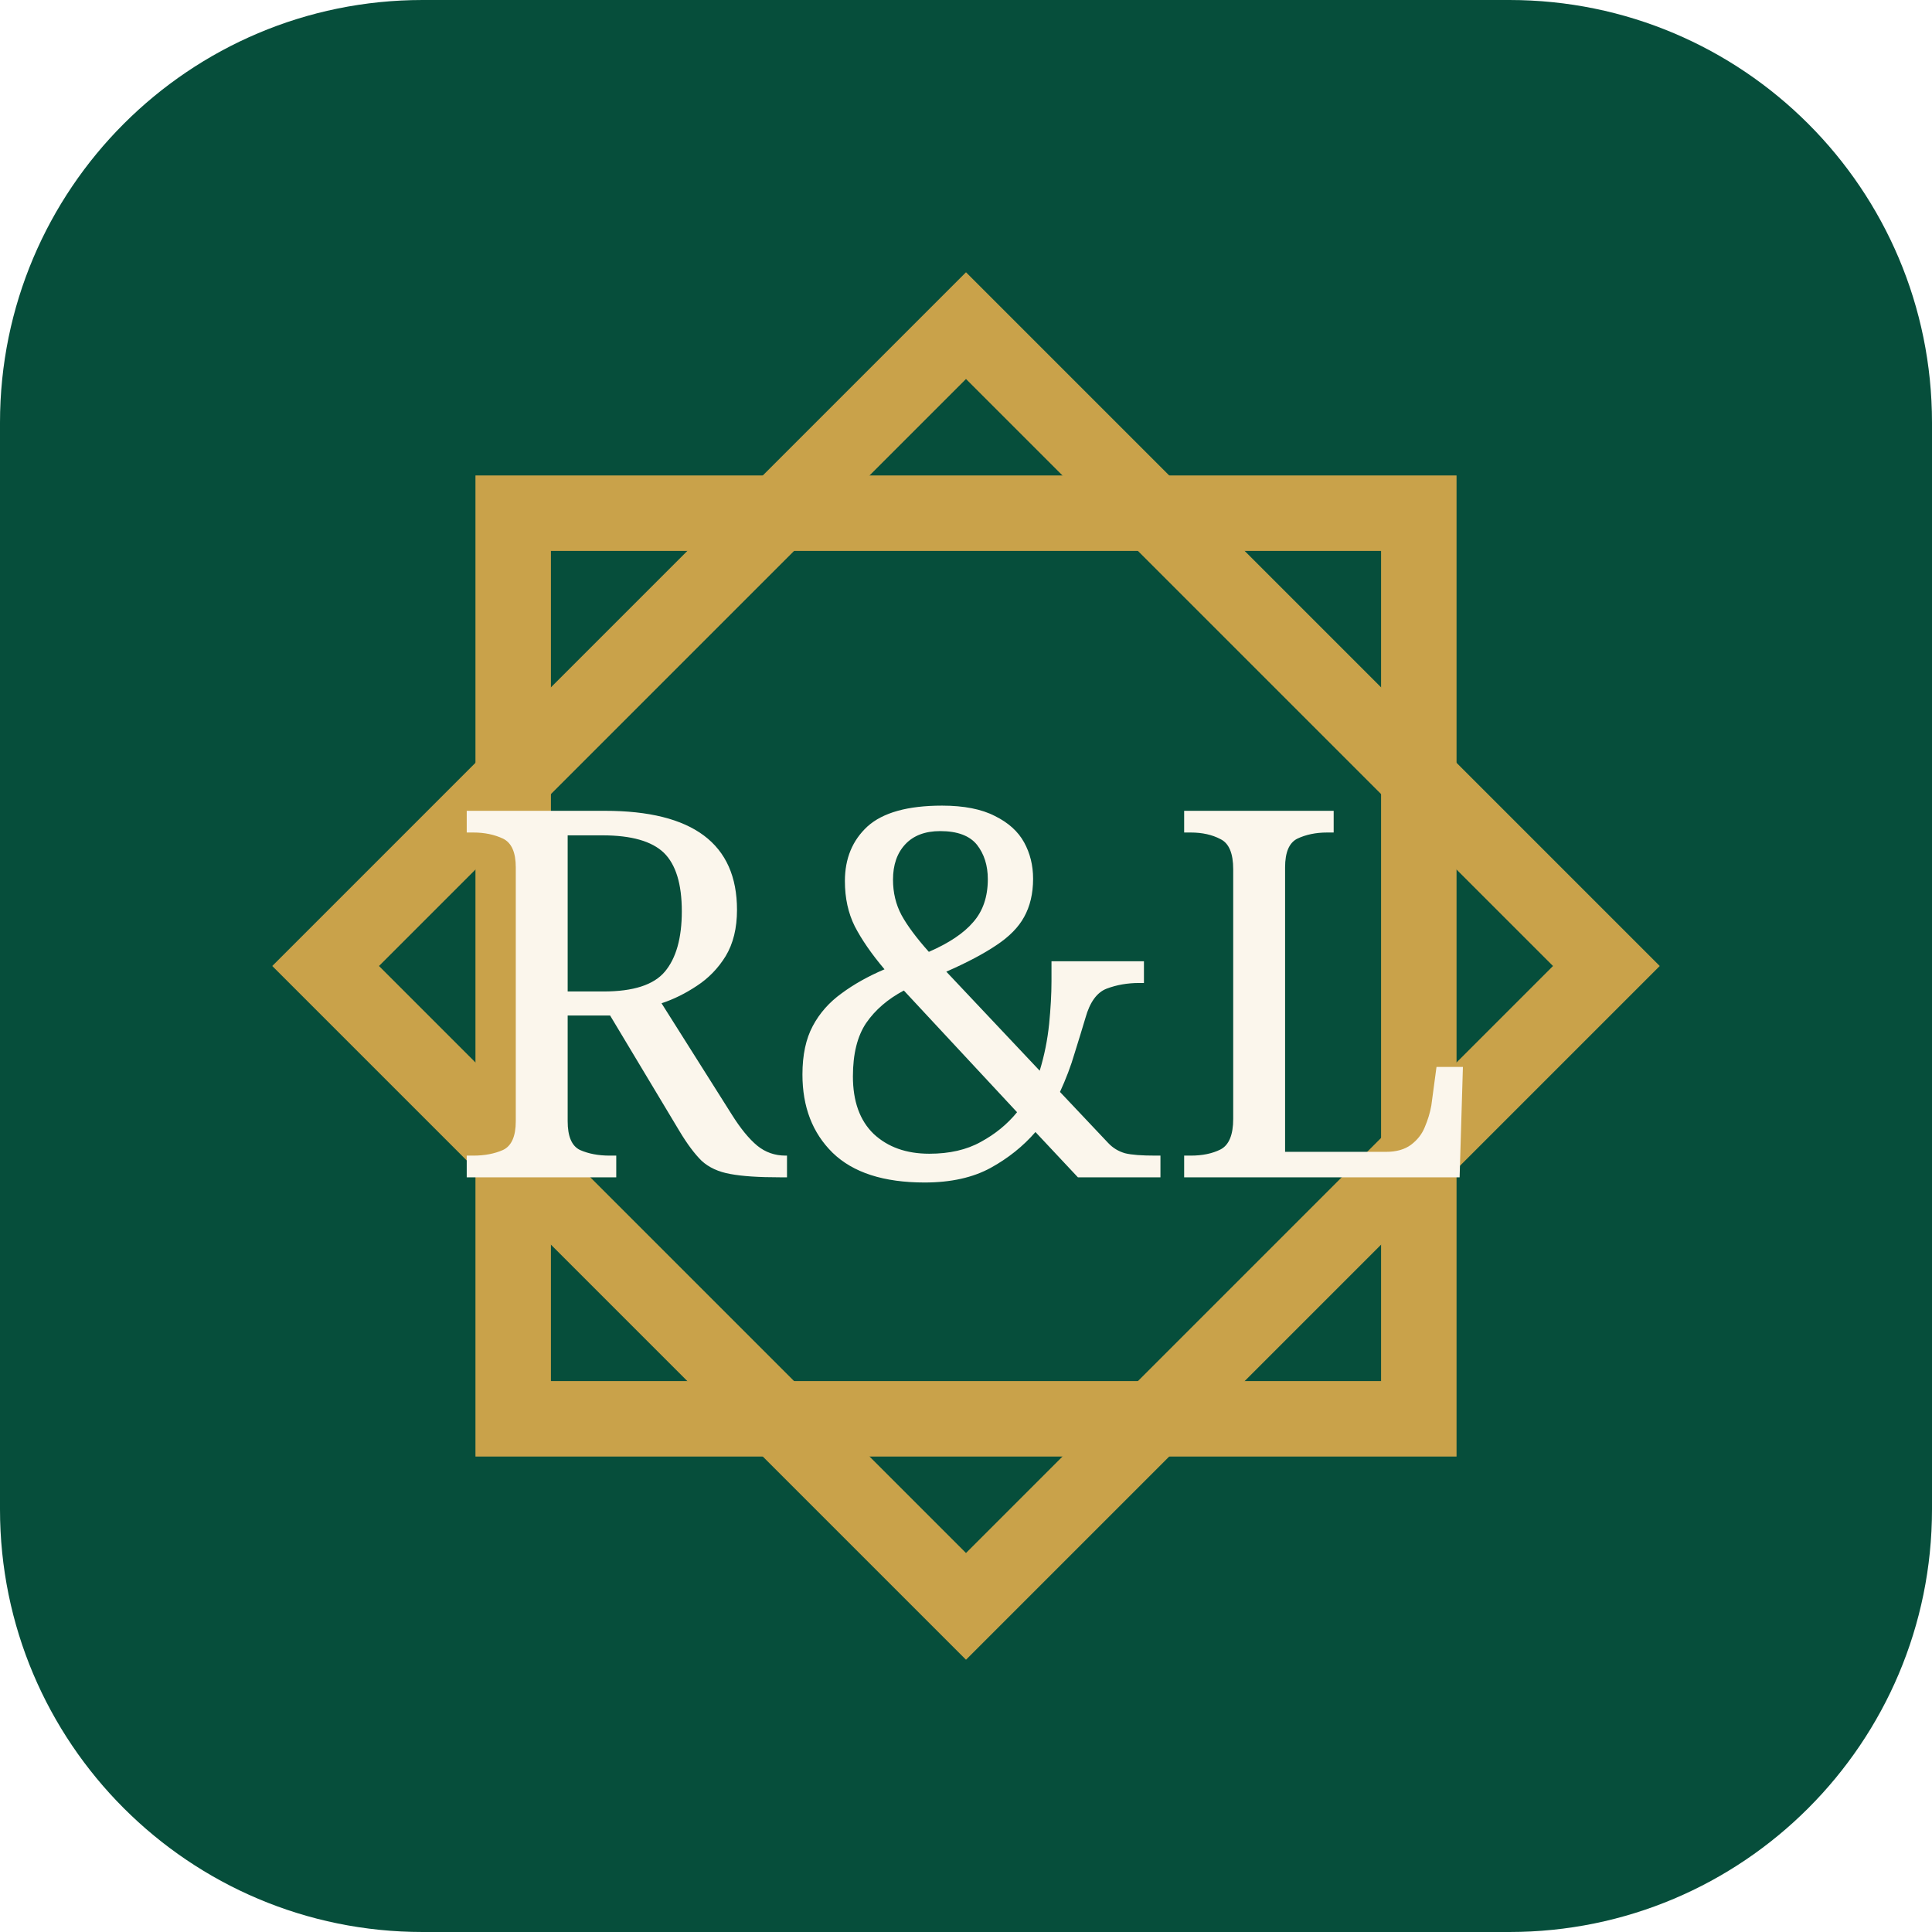
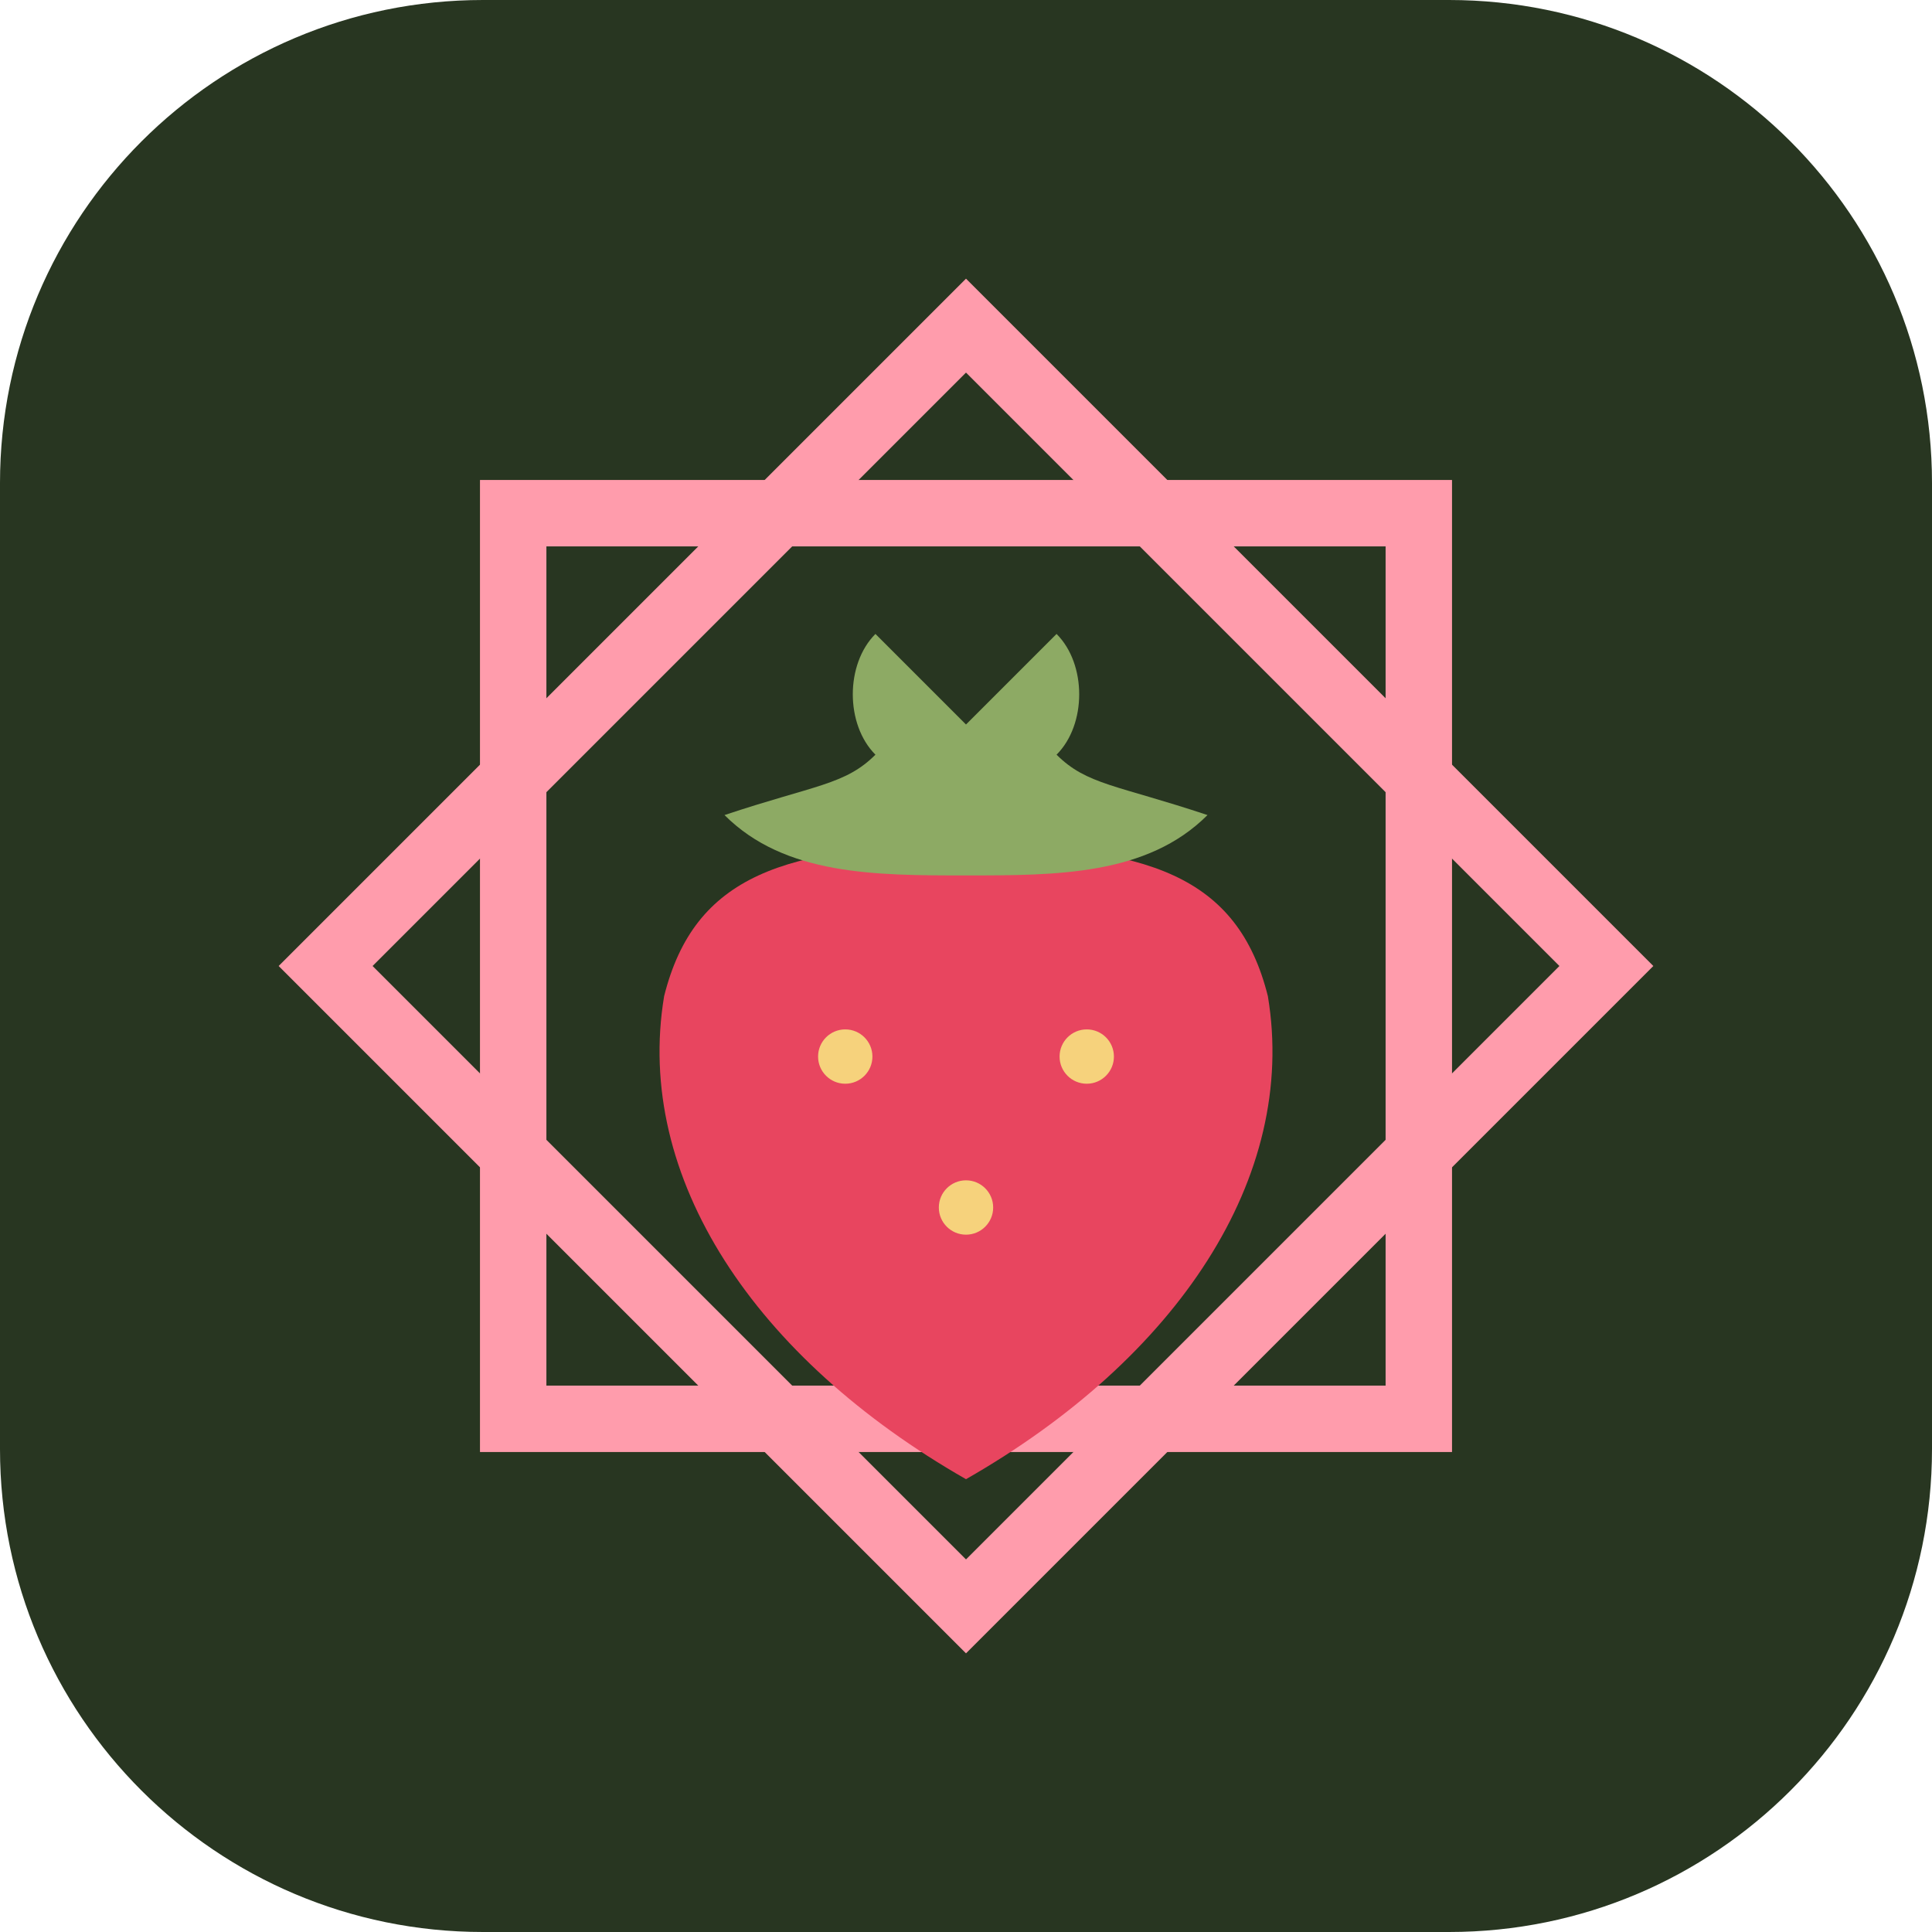
<svg xmlns="http://www.w3.org/2000/svg" viewBox="0 0 64 64">
-   <rect width="64" height="64" rx="14" fill="#064e3b" />
-   <g fill="none" stroke="#c9a24a" stroke-width="2.5">
+   <rect width="64" height="64" rx="16" fill="#283621" />
+   <g fill="none" stroke="#ff9cac" stroke-width="2.2">
    <rect x="17" y="17" width="30" height="30" />
    <rect x="17" y="17" width="30" height="30" transform="rotate(45 32 32)" />
  </g>
-   <text x="32" y="39" text-anchor="middle" font-family="Georgia,serif" font-size="17" fill="#fbf6ec">R&amp;L</text>
+   <path d="M32 49c-7-4-11-10-10-16 1-4 4-5 10-5s9 1 10 5c1 6-3 12-10 16Z" fill="#e8455f" />
+   <path d="M32 29c-3 0-6 0-8-2 3-1 4-1 5-2-1-1-1-3 0-4 1 1 2 2 3 3 1-1 2-2 3-3 1 1 1 3 0 4 1 1 2 1 5 2-2 2-5 2-8 2Z" fill="#8daa64" />
+   <g fill="#f6d27c">
+     <circle cx="28" cy="35" r=".9" />
+     <circle cx="36" cy="35" r=".9" />
+     <circle cx="32" cy="40" r=".9" />
+   </g>
</svg>
